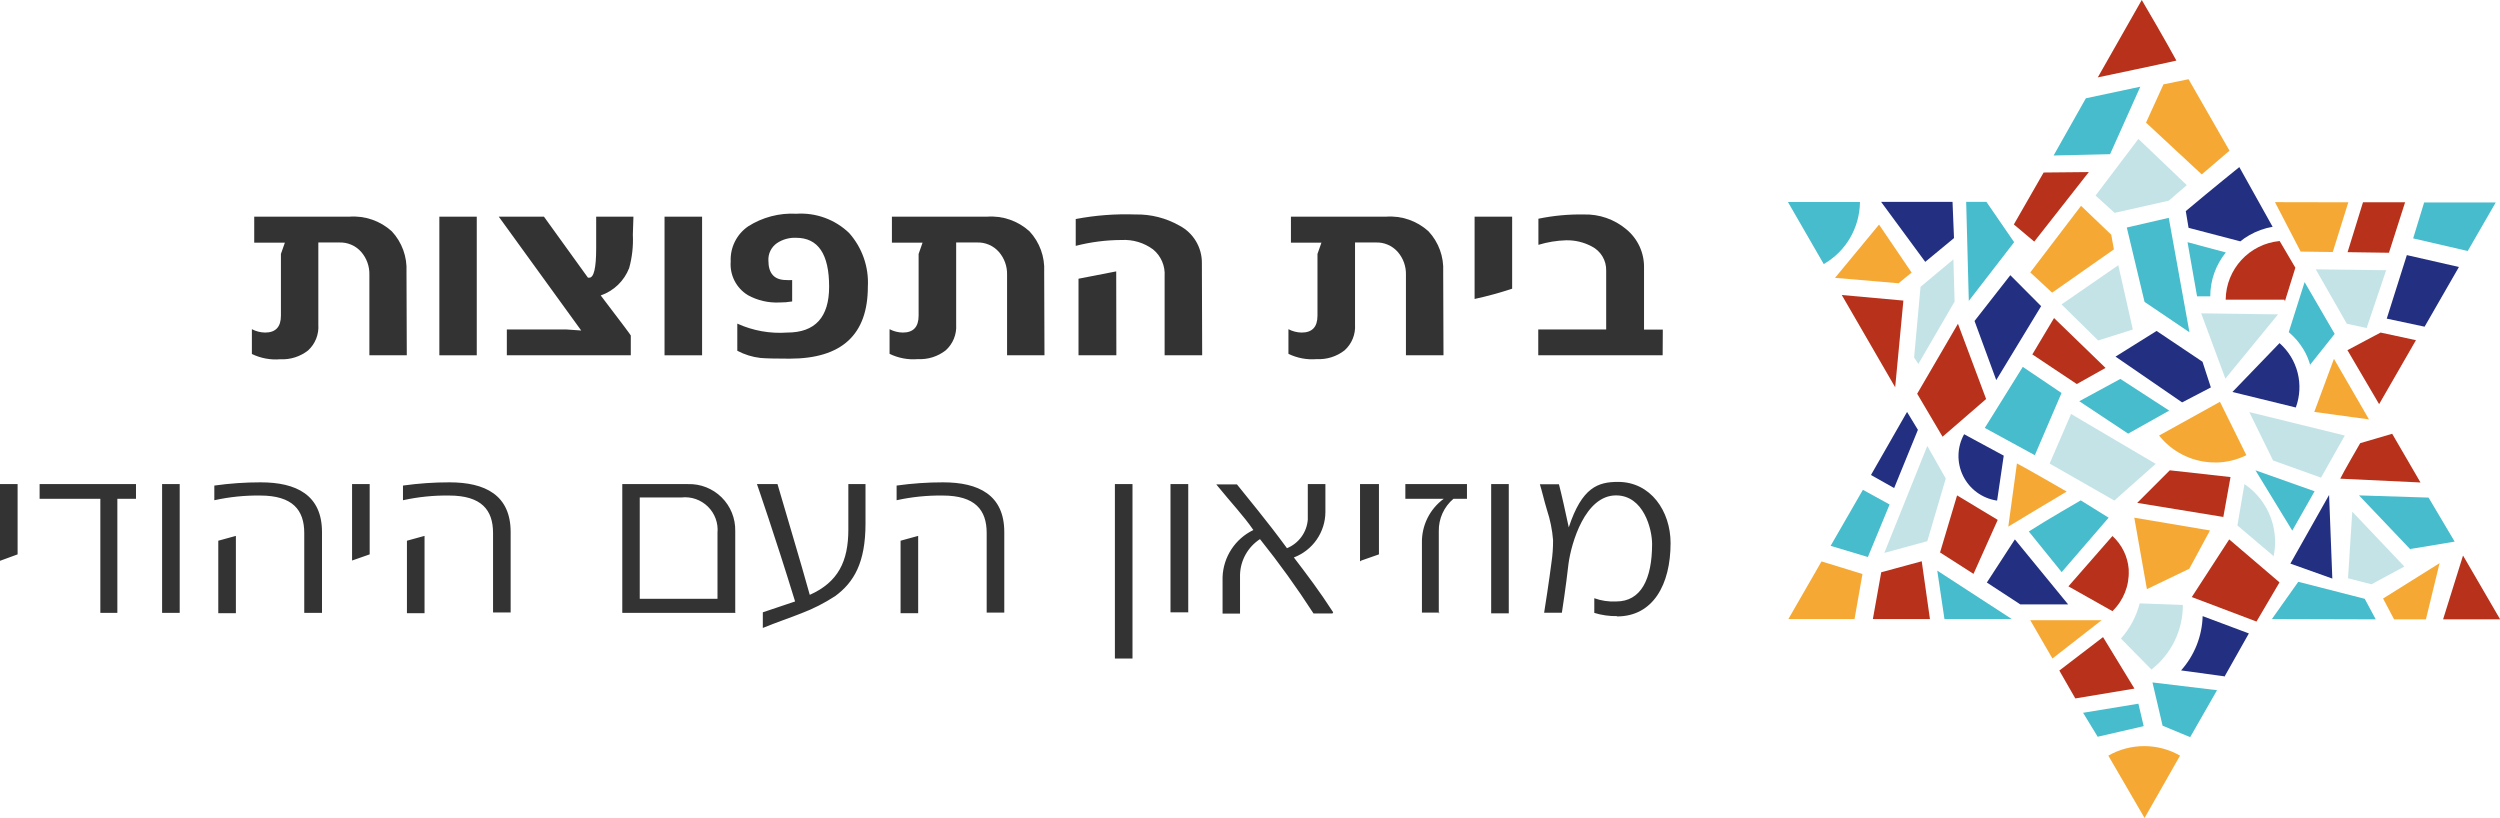
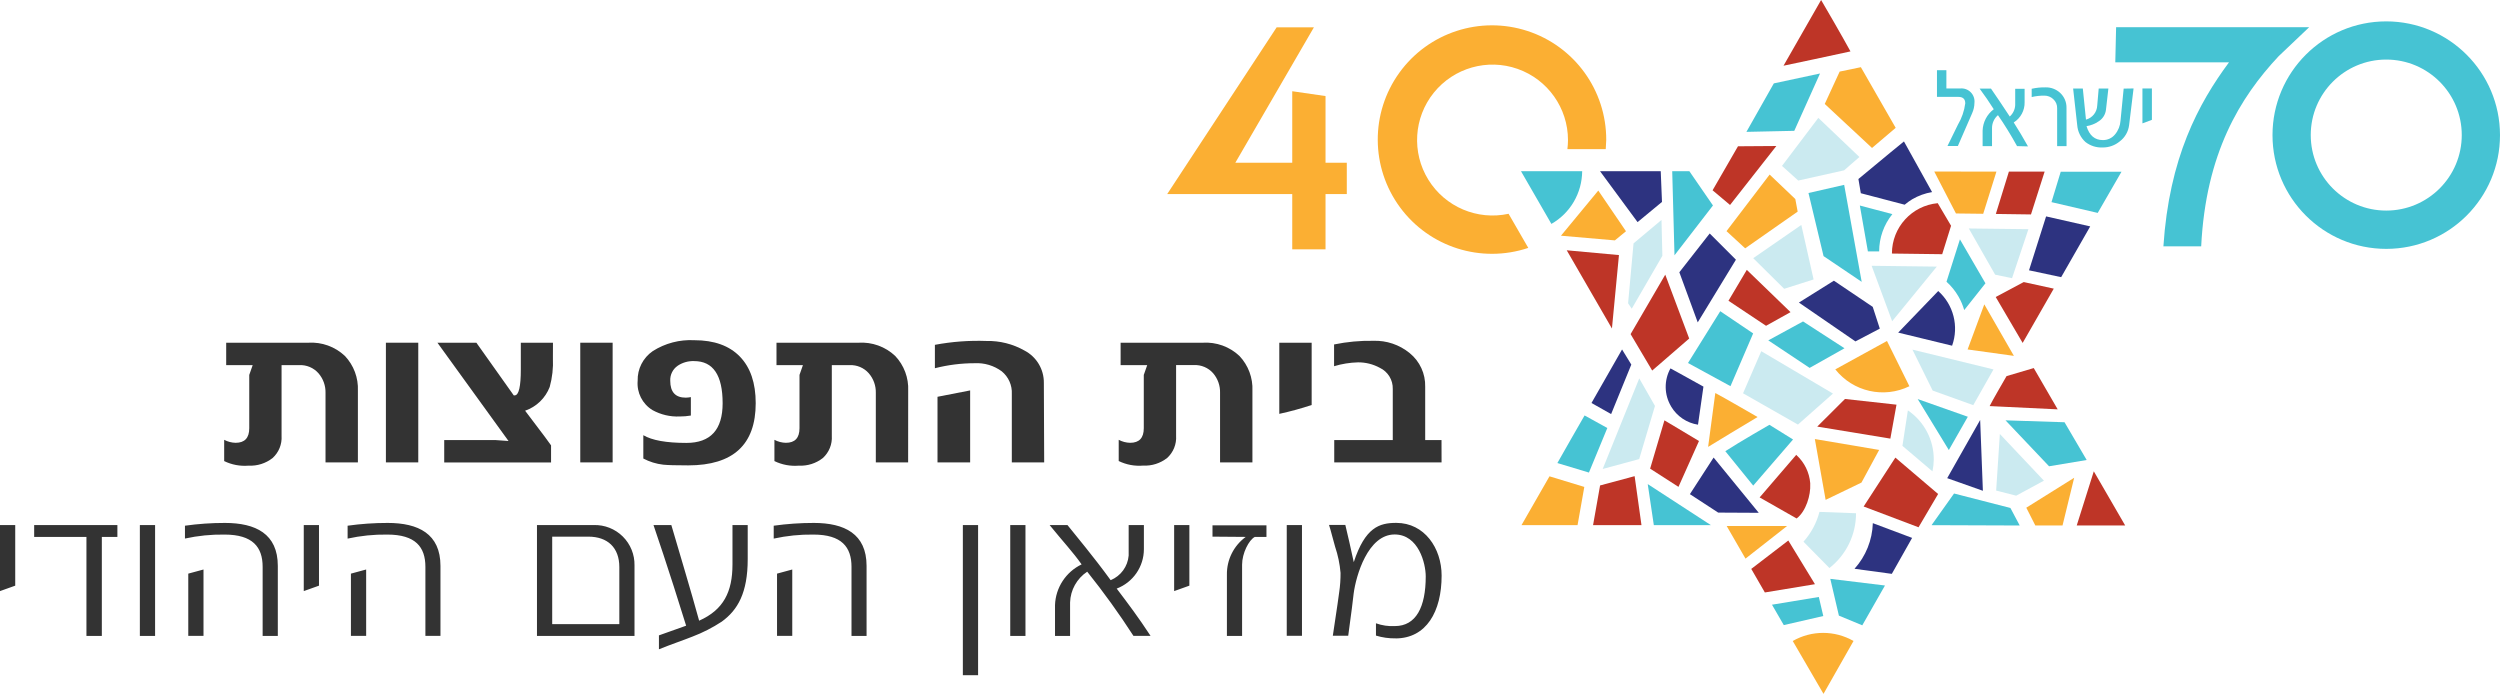
- <svg xmlns="http://www.w3.org/2000/svg" viewBox="0 0 170.42 55.76">
+ <svg xmlns="http://www.w3.org/2000/svg" viewBox="0 0 459.57 127.56">
  <g id="Layer_2" data-name="Layer 2">
-     <g id="Open">
-       <path d="M146.19,55.76l-2.47-4.25a4.93,4.93,0,0,1,4.89,0l-2.42,4.25" style="fill:#f5a934" />
-       <path d="M124.32,18l-2.44-4.23h4.91a5,5,0,0,1-.68,2.46A4.87,4.87,0,0,1,124.32,18" style="fill:#46bccc" />
-       <polyline points="131.56 42.2 127.67 42.2 128.24 39.01 131 38.26 131.56 42.2" style="fill:#b8311a" />
-       <polyline points="129.19 26.4 125.55 20.11 129.75 20.49 129.19 26.4" style="fill:#b8311a" />
-       <polyline points="121.91 42.2 124.17 38.27 126.96 39.13 126.42 42.2 121.91 42.2" style="fill:#f5a934" />
-       <path d="M143,5.28,146,0c1.56,2.65,2.36,4.13,2.36,4.13-.57.14-5.38,1.15-5.38,1.15" style="fill:#b8311a" />
-       <polyline points="129.12 33.27 127.54 32.38 130 28.08 130.74 29.3 129.12 33.27" style="fill:#232f80" />
-       <polyline points="165.28 22.27 162.7 21.72 164.07 17.39 167.62 18.2 165.28 22.27" style="fill:#232f80" />
-       <polyline points="141.47 47.61 140.38 45.71 143.36 43.43 145.5 46.94 141.47 47.61" style="fill:#b8311a" />
-       <path d="M139.91,44.89l-1.51-2.61h4.86l-3.35,2.61" style="fill:#f5a934" />
-       <polyline points="162.18 27.55 160.02 23.87 162.28 22.67 164.69 23.19 162.18 27.55" style="fill:#b8311a" />
-       <polyline points="149.3 50.25 147.42 49.47 146.73 46.52 151.13 47.05 149.3 50.25" style="fill:#46bccc" />
-       <polyline points="170.43 42.22 166.54 42.22 167.9 37.87 170.43 42.22" style="fill:#b8311a" />
-       <polyline points="139.99 10.6 142.19 6.7 145.9 5.91 143.84 10.51 139.99 10.6" style="fill:#46bccc" />
-       <path d="M164.32,37.46l-3.51-3.69,4.74.15,1.78,3-3,.5" style="fill:#46bccc" />
-       <polyline points="150.09 11.89 146.29 8.36 147.48 5.75 149.19 5.4 151.98 10.27 150.09 11.89" style="fill:#f5a934" />
-       <polyline points="162.85 17.23 160.03 17.19 161.08 13.79 163.95 13.79 162.85 17.23" style="fill:#b8311a" />
-       <polyline points="161.66 39.83 160.06 39.42 160.35 34.88 163.9 38.62 161.66 39.83" style="fill:#c4e3e7" />
-       <polyline points="138.71 31.03 135.3 29.17 137.89 25.01 140.53 26.79 138.71 31.03" style="fill:#46bccc" />
-       <path d="M140.54,39l-2.24-2.77c1.16-.75,3.54-2.12,3.54-2.12l1.9,1.18L140.54,39" style="fill:#46bccc" />
-       <path d="M136.9,35.91l.59-4.32c.48.24,3.39,1.92,3.39,1.92-.47.27-4,2.4-4,2.4" style="fill:#f5a934" />
-       <polyline points="132.42 29.77 130.69 26.84 133.47 22.07 135.39 27.2 132.42 29.77" style="fill:#b8311a" />
-       <polyline points="143.03 23.21 140.53 20.75 144.4 18.08 145.39 22.46 143.03 23.21" style="fill:#c4e3e7" />
-       <polyline points="149.25 22.65 146.19 20.58 144.98 15.51 147.84 14.85 149.25 22.65" style="fill:#46bccc" />
-       <polyline points="151.7 25.81 150.05 21.36 155.29 21.43 151.7 25.81" style="fill:#c4e3e7" />
-       <polyline points="158.99 39.44 156.13 38.42 158.77 33.74 158.99 39.44" style="fill:#232f80" />
-       <polyline points="161.49 28.59 157.76 28.08 159.1 24.46 161.49 28.59" style="fill:#f5a934" />
-       <polyline points="158.22 32.56 154.95 31.39 153.33 28.09 159.84 29.69 158.22 32.56" style="fill:#c4e3e7" />
-       <polyline points="136.08 25.91 134.6 21.88 137.04 18.76 139.14 20.87 136.08 25.91" style="fill:#232f80" />
-       <polyline points="134.21 20.51 134.03 13.76 135.41 13.76 137.3 16.51 134.21 20.51" style="fill:#46bccc" />
-       <polyline points="137.14 42.2 132.55 42.2 132.06 38.9 137.14 42.2" style="fill:#46bccc" />
-       <polyline points="138.67 16.47 137.28 15.3 139.31 11.76 142.39 11.73 138.67 16.47" style="fill:#b8311a" />
-       <polyline points="134.53 39.12 132.25 37.66 133.41 33.77 136.18 35.44 134.53 39.12" style="fill:#b8311a" />
-       <polyline points="128.45 37.69 131.38 30.4 132.64 32.62 131.38 36.89 128.45 37.69" style="fill:#c4e3e7" />
-       <path d="M143,50.23l-1-1.64,3.77-.62s.18.78.36,1.53l-3.17.73" style="fill:#46bccc" />
-       <path d="M146.66,45.64l-2.08-2.11a5.81,5.81,0,0,0,1.28-2.4l2.94.11a5.55,5.55,0,0,1-2.14,4.4" style="fill:#c4e3e7" />
-       <polyline points="165.37 42.22 163.2 42.22 162.45 40.8 166.3 38.39 165.37 42.22" style="fill:#f5a934" />
-       <path d="M165,32.89l-5.47-.26c.17-.37,1.36-2.42,1.36-2.42l2.18-.64L165,32.89" style="fill:#b8311a" />
-       <polyline points="161.95 42.22 154.87 42.2 156.67 39.66 161.2 40.82 161.95 42.22" style="fill:#46bccc" />
-       <polyline points="153.82 42.37 149.41 40.7 151.96 36.77 155.39 39.7 153.82 42.37" style="fill:#b8311a" />
-       <polyline points="146.35 40.16 145.49 35.29 150.65 36.16 149.24 38.77 146.35 40.16" style="fill:#f5a934" />
-       <path d="M144,41.66l-3-1.69L144,36.54a3.42,3.42,0,0,1,1.11,2.26v.08A3.64,3.64,0,0,1,144,41.66" style="fill:#b8311a" />
-       <polyline points="127.33 37.97 124.79 37.21 126.99 33.39 128.81 34.39 127.33 37.97" style="fill:#46bccc" />
-       <path d="M151.68,46.11l-3-.41A5.79,5.79,0,0,0,150.15,42l3.15,1.18-1.63,2.89" style="fill:#232f80" />
-       <polyline points="140.98 41.2 137.72 41.2 135.44 39.71 137.35 36.77 140.98 41.2" style="fill:#232f80" />
-       <path d="M136.1,34.12a3.07,3.07,0,0,1-2.21-4.52l.7.38,2,1.08-.45,3.06" style="fill:#232f80" />
-       <polyline points="161.33 22.36 159.98 22.07 157.86 18.36 162.66 18.42 161.33 22.36" style="fill:#c4e3e7" />
-       <polyline points="148.75 27.43 144.21 24.31 147.01 22.56 150.14 24.66 150.71 26.41 148.75 27.43" style="fill:#232f80" />
-       <polyline points="145.07 29.56 141.74 27.35 144.54 25.83 147.87 27.99 145.07 29.56" style="fill:#46bccc" />
-       <path d="M151,31.52h-.26a4.87,4.87,0,0,1-3.56-1.83l4.15-2.3,1.8,3.64a4.83,4.83,0,0,1-2.13.5" style="fill:#f5a934" />
-       <polyline points="144.15 14.51 142.85 13.33 145.77 9.47 149.07 12.62 147.84 13.68 144.15 14.51" style="fill:#c4e3e7" />
-       <path d="M156.51,27.78l-4.33-1.06,3.21-3.33a4,4,0,0,1,1.11,4.39" style="fill:#232f80" />
-       <path d="M157.49,24.91a4.33,4.33,0,0,0-.47-1.1,4.82,4.82,0,0,0-1-1.17l1.08-3.41,2.05,3.53-1.71,2.15" style="fill:#46bccc" />
-       <path d="M150.67,20.2h-.9l-.65-3.69,2.61.7a4.73,4.73,0,0,0-1.06,3" style="fill:#46bccc" />
-       <polyline points="168.22 17.11 164.5 16.25 165.25 13.8 170.13 13.8 168.22 17.11" style="fill:#46bccc" />
-       <polyline points="141.57 26.18 138.54 24.16 140.02 21.68 143.53 25.08 141.57 26.18" style="fill:#b8311a" />
-       <polyline points="139.89 19.95 138.4 18.57 141.86 14.03 143.92 16 144.1 17 139.89 19.95" style="fill:#f5a934" />
-       <polyline points="156.26 36.17 153.75 32.06 157.78 33.49 156.26 36.17" style="fill:#46bccc" />
-       <path d="M154.94,37.87l-2.42-2.05L153,33a4.76,4.76,0,0,1,2.09,4,4.7,4.7,0,0,1-.11.94" style="fill:#c4e3e7" />
-       <polyline points="144.13 34.12 139.72 31.6 141.18 28.22 146.95 31.62 144.13 34.12" style="fill:#c4e3e7" />
-       <polyline points="131.24 17.85 128.23 13.76 133.1 13.76 133.2 16.23 131.24 17.85" style="fill:#232f80" />
-       <polyline points="129.42 19.31 125.09 18.94 128.09 15.31 130.31 18.58 129.42 19.31" style="fill:#f5a934" />
-       <polyline points="130.77 24.81 130.48 24.37 130.92 19.55 133.16 17.68 133.24 20.56 130.77 24.81" style="fill:#c4e3e7" />
-       <polyline points="151.56 35.24 145.69 34.28 147.91 32.06 152.05 32.52 151.56 35.24" style="fill:#b8311a" />
-       <polyline points="159.02 17.18 156.83 17.15 155.08 13.78 160.08 13.79 159.02 17.18" style="fill:#f5a934" />
-       <path d="M155.72,20.43l-4,0h0a4.06,4.06,0,0,1,3.68-4l1.07,1.82-.71,2.28" style="fill:#b8311a" />
-       <path d="M152.71,16.45l-3.52-.92L149,14.39c1.87-1.57,3.65-3,3.65-3l2.27,4.07a4.81,4.81,0,0,0-1.6.58,4.17,4.17,0,0,0-.61.42" style="fill:#232f80" />
-       <path d="M77.25,44.89H76V33h1.2V44.89M52,42.83V41.74L54.2,41C52.84,36.57,51.6,33,51.6,33H53c.52,1.8,1.57,5.27,2.2,7.55,1.93-.86,2.63-2.28,2.63-4.45V33H59v2.69c0,2.67-.79,4-2.06,4.94a12,12,0,0,1-2.32,1.18c-.8.32-1.68.61-2.63,1M110.23,42a5,5,0,0,1-1.55-.22v-1a3.81,3.81,0,0,0,1.5.22c1.67,0,2.44-1.5,2.44-3.92,0-1-.57-3.31-2.46-3.31-2.11,0-3.05,3.25-3.24,4.67,0,.09-.23,1.92-.45,3.33h-1.21c.32-2,.5-3.42.5-3.42a10,10,0,0,0,.11-1.53,8.81,8.81,0,0,0-.42-2.07c-.19-.62-.33-1.26-.48-1.74h1.3c.19.73.44,1.86.67,2.94.9-2.74,2-3.1,3.36-3.1,2.23,0,3.58,2,3.58,4.17,0,2.84-1.2,5-3.65,5m-7.38-.21h-1.2V33h1.2v8.76m-4.72,0h-1.2V37a3.63,3.63,0,0,1,1.49-3l-2.62,0V33H100V34h-.92a2.82,2.82,0,0,0-1,2.2v5.62m-7.25,0H89.54a61,61,0,0,0-3.65-5.07,3,3,0,0,0-1.36,2.43v2.65H83.34V39.34a3.71,3.71,0,0,1,2.1-3.21c-.69-1-1.45-1.78-2.53-3.11h1.41c.7.89,2,2.42,3.41,4.35a2.3,2.3,0,0,0,1.42-1.95V33h1.2v1.9A3.33,3.33,0,0,1,88.2,38c.93,1.22,1.73,2.27,2.68,3.74m-9.89,0h-1.2V33H81v8.76m-12.54,0h-1.2V36.33c0-1.56-.78-2.55-3-2.55a13.76,13.76,0,0,0-3.14.32v-1a22.67,22.67,0,0,1,3.17-.22c2.42,0,4.17.86,4.17,3.39v5.53m-5.87,0h-1.2V36.86l1.2-.33v5.25m-12.44,0H42.42V33H46.9a3.13,3.13,0,0,1,3.22,3.19v5.56m-6.51-7.84v6.91h5.3v-4.5a2.22,2.22,0,0,0-2.45-2.41H43.62m-8.81,7.84h-1.2V36.33c0-1.56-.78-2.55-3-2.55a13.7,13.7,0,0,0-3.14.32v-1a22.54,22.54,0,0,1,3.17-.22c2.42,0,4.17.86,4.17,3.39v5.53m-5.87,0h-1.2V36.86l1.2-.33v5.25m-7,0h-1.2V36.33c0-1.56-.79-2.55-3-2.55a13.67,13.67,0,0,0-3.13.32v-1a22.39,22.39,0,0,1,3.16-.22c2.43,0,4.18.86,4.18,3.39v5.53m-5.87,0h-1.2V36.86l1.2-.33v5.25m-3.83,0h-1.2V33h1.2v8.76M8,41.78H6.84V34H2.7V33H9.27V34H8v7.82m84.71-3.55V33H94v4.79l-1.2.42M24,38.23V33h1.2v4.79l-1.2.42m-24,0V33H1.2v4.79L0,38.23" style="fill:#333" />
-       <path d="M27.73,24.22H25.18V18.73a2.28,2.28,0,0,0-.56-1.56,1.9,1.9,0,0,0-1.51-.64H21.7v5.6A2.17,2.17,0,0,1,21,23.89a2.84,2.84,0,0,1-1.9.6,3.69,3.69,0,0,1-1.93-.36V22.44a2,2,0,0,0,.9.23q1.08,0,1.08-1.15V17.31l.27-.77H17.33V14.77h6.48a3.88,3.88,0,0,1,2.9,1,3.76,3.76,0,0,1,1,2.75Z" style="fill:#333" />
-       <path d="M32.5,24.22H29.95V14.77H32.5Z" style="fill:#333" />
-       <path d="M43.14,16a7.22,7.22,0,0,1-.25,2.27,3.2,3.2,0,0,1-1.94,1.87Q43,22.83,43,22.87l0,1.35H34.55V22.46h4.07l1,.07L34,14.77h3.08l3,4.16.09,0q.47,0,.47-2V14.77h2.54Z" style="fill:#333" />
-       <path d="M47.86,24.22H45.3V14.77h2.56Z" style="fill:#333" />
-       <path d="M59.16,19.54q0,4.91-5.33,4.91-1.46,0-2-.05a4.42,4.42,0,0,1-1.57-.49V22.06a7,7,0,0,0,3.4.61q2.86,0,2.86-3.13,0-3.33-2.25-3.33a2.18,2.18,0,0,0-1.3.36,1.36,1.36,0,0,0-.59,1.19q0,1.33,1.22,1.33a2.38,2.38,0,0,0,.4,0v1.46a5.17,5.17,0,0,1-.88.07,4.07,4.07,0,0,1-2.14-.5,2.46,2.46,0,0,1-1.17-2.29A2.75,2.75,0,0,1,51,15.43a5.56,5.56,0,0,1,3.29-.86,4.74,4.74,0,0,1,3.59,1.31A5.08,5.08,0,0,1,59.16,19.54Z" style="fill:#333" />
-       <path d="M71.2,24.22H68.65V18.73a2.28,2.28,0,0,0-.56-1.56,1.9,1.9,0,0,0-1.51-.64h-1.4v5.6a2.17,2.17,0,0,1-.71,1.75,2.84,2.84,0,0,1-1.9.6,3.69,3.69,0,0,1-1.93-.36V22.44a2,2,0,0,0,.9.23q1.08,0,1.08-1.15V17.31l.27-.77H60.8V14.77h6.48a3.88,3.88,0,0,1,2.9,1,3.76,3.76,0,0,1,1,2.75Z" style="fill:#333" />
-       <path d="M81.95,24.22H79.39v-5.4A2.17,2.17,0,0,0,78.6,17a3.31,3.31,0,0,0-2.14-.64,12.7,12.7,0,0,0-3.13.4V14.93a18.37,18.37,0,0,1,4.07-.31,5.83,5.83,0,0,1,3,.76,2.85,2.85,0,0,1,1.53,2.56Zm-5.85,0H73.52V19l2.57-.5Z" style="fill:#333" />
-       <path d="M98.4,24.22H95.84V18.73a2.28,2.28,0,0,0-.56-1.56,1.9,1.9,0,0,0-1.51-.64h-1.4v5.6a2.17,2.17,0,0,1-.71,1.75,2.84,2.84,0,0,1-1.9.6,3.69,3.69,0,0,1-1.93-.36V22.44a2,2,0,0,0,.9.23q1.08,0,1.08-1.15V17.31l.27-.77H88V14.77h6.48a3.88,3.88,0,0,1,2.9,1,3.76,3.76,0,0,1,1,2.75Z" style="fill:#333" />
-       <path d="M103.08,19.68a25,25,0,0,1-2.56.7V14.77h2.56Z" style="fill:#333" />
-       <path d="M113.34,24.22h-8.48l0-1.76h4.63v-4a1.8,1.8,0,0,0-1-1.67,3.54,3.54,0,0,0-1.73-.41,7.2,7.2,0,0,0-1.89.31V14.91a14.12,14.12,0,0,1,3.1-.29,4.31,4.31,0,0,1,2.88,1,3.31,3.31,0,0,1,1.22,2.66v4.19h1.28Z" style="fill:#333" />
+     <g id="Layer_1-2" data-name="Layer 1">
+       <path d="M438.66,38.71a13.88,13.88,0,1,1,13.88-13.88,13.88,13.88,0,0,1-13.88,13.88m0-34.78a20.91,20.91,0,1,0,20.91,20.9,20.93,20.93,0,0,0-20.91-20.9" style="fill:#46c3d3" />
+       <path d="M277.32,39.3a13.87,13.87,0,1,1,10.92-13.55,14.08,14.08,0,0,1-.11,1.67h7.05c0-.55.09-1.11.09-1.68a21,21,0,1,0-14.33,19.83Z" style="fill:#fbaf33" />
+       <path d="M329.56,117.84l5.65,9.71,5.52-9.72a11.23,11.23,0,0,0-11.17,0" style="fill:#fbaf33" />
+       <path d="M290.84,31.47H279.6l5.59,9.69a11.19,11.19,0,0,0,4.11-4.06,11.32,11.32,0,0,0,1.55-5.63" style="fill:#46c3d3" />
+       <polygon points="300.49 87.53 294.14 89.24 292.85 96.53 301.75 96.54 300.49 87.53" style="fill:#be3527" />
+       <polygon points="288.01 46.01 297.61 46.89 296.32 60.39 288.01 46.01" style="fill:#be3527" />
+       <polygon points="284.84 87.56 279.69 96.54 290 96.53 291.24 89.51 284.84 87.56" style="fill:#fbaf33" />
+       <path d="M334.77,0l-6.91,12.08s11-2.32,12.31-2.63c0,0-1.84-3.38-5.4-9.45" style="fill:#be3527" />
+       <polygon points="299.88 67.02 298.18 64.24 292.56 74.08 296.17 76.12 299.88 67.02" style="fill:#2d3380" />
+       <polygon points="372.99 49.69 376.13 39.78 384.24 41.62 378.9 50.95 372.99 49.69" style="fill:#2d3380" />
+       <polygon points="324.43 108.91 333.64 107.39 328.74 99.36 321.93 104.58 324.43 108.91" style="fill:#be3527" />
+       <path d="M320.87,102.69l7.65-6s-1.91,0-11.11,0Z" style="fill:#fbaf33" />
+       <polygon points="366.87 54.6 371.82 63.04 377.54 53.06 372.02 51.85 366.87 54.6" style="fill:#be3527" />
+       <polygon points="336.46 106.41 338.04 113.17 342.34 114.95 346.51 107.63 336.46 106.41" style="fill:#46c3d3" />
+       <polygon points="384.9 86.64 390.67 96.6 381.76 96.6 384.9 86.64" style="fill:#be3527" />
+       <polygon points="334.57 13.51 326.08 15.33 321.04 24.24 329.84 24.05 334.57 13.51" style="fill:#46c3d3" />
+       <path d="M376.7,85.71l6.89-1.15-4.07-6.94-10.85-.35s3.27,3.45,8,8.44" style="fill:#46c3d3" />
+       <polygon points="344.13 27.2 348.48 23.5 342.08 12.35 338.18 13.16 335.44 19.11 344.13 27.2" style="fill:#fbaf33" />
+       <polygon points="366.89 39.33 373.35 39.42 375.86 31.55 369.29 31.55 366.89 39.33" style="fill:#be3527" />
+       <polygon points="366.95 90.18 367.63 79.78 375.73 88.36 370.63 91.12 366.95 90.18" style="fill:#cbeaf0" />
+       <polygon points="322.28 61.29 316.23 57.21 310.3 66.73 318.11 70.99 322.28 61.29" style="fill:#46c3d3" />
+       <path d="M322.29,89.27l7.32-8.48-4.34-2.7s-5.45,3.13-8.11,4.85Z" style="fill:#46c3d3" />
+       <path d="M314,82.15s8-4.87,9.09-5.49c0,0-6.67-3.86-7.77-4.41Z" style="fill:#fbaf33" />
+       <polygon points="306.12 50.49 310.52 62.23 303.72 68.12 299.75 61.42 306.12 50.49" style="fill:#be3527" />
+       <polygon points="322.29 47.46 327.98 53.09 333.39 51.37 331.13 41.35 322.29 47.46" style="fill:#cbeaf0" />
+       <polygon points="342.23 51.81 339.01 33.98 332.45 35.48 335.22 47.08 342.23 51.81" style="fill:#46c3d3" />
+       <polygon points="356.04 49.01 344.06 48.86 347.83 59.05 356.04 49.01" style="fill:#cbeaf0" />
+       <polygon points="364.51 90.22 357.95 87.9 364.01 77.2 364.51 90.22" style="fill:#2d3380" />
+       <polygon points="364.77 55.95 370.21 65.42 361.7 64.24 364.77 55.95" style="fill:#fbaf33" />
+       <polygon points="366.46 67.91 351.56 64.27 355.28 71.8 362.74 74.48 366.46 67.91" style="fill:#cbeaf0" />
+       <polygon points="312.09 59.26 319.11 47.74 314.29 42.92 308.71 50.05 312.09 59.26" style="fill:#2d3380" />
+       <polygon points="307.4 31.47 310.55 31.47 314.89 37.77 307.82 46.93 307.4 31.47" style="fill:#46c3d3" />
+       <polygon points="314.52 96.54 304.02 96.54 302.9 88.99 314.52 96.54" style="fill:#46c3d3" />
+       <polygon points="314.82 34.98 318.03 37.68 326.54 26.84 319.49 26.89 314.82 34.98" style="fill:#be3527" />
+       <polygon points="305.97 77.27 303.34 86.15 308.55 89.5 312.32 81.07 305.97 77.27" style="fill:#be3527" />
+       <path d="M301.33,84.39s2.9-9.71,2.9-9.77l-2.89-5.06-6.72,16.65Z" style="fill:#cbeaf0" />
+       <path d="M327.91,114.91l7.26-1.67c-.41-1.72-.82-3.5-.82-3.5l-8.61,1.42Z" style="fill:#46c3d3" />
+       <path d="M341.19,94.35l-6.72-.25a13.26,13.26,0,0,1-2.94,5.48l4.77,4.84a12.75,12.75,0,0,0,4.89-10.07" style="fill:#cbeaf0" />
+       <path d="M374.15,96.6h5l2.14-8.77-8.8,5.5Z" style="fill:#fbaf33" />
+       <path d="M378.26,75.25l-4.4-7.59-5,1.48s-2.72,4.68-3.11,5.51Z" style="fill:#be3527" />
+       <polygon points="371.28 96.6 369.57 93.38 359.21 90.72 355.07 96.54 371.28 96.6" style="fill:#46c3d3" />
+       <polygon points="356.28 90.81 348.42 84.12 342.59 93.11 352.68 96.93 356.28 90.81" style="fill:#be3527" />
+       <path d="M335.6,91.89l6.59-3.18,3.25-6s-11.82-2-11.82-2Z" style="fill:#fbaf33" />
+       <path d="M330.21,83.6l-6.74,7.84,6.8,3.87C332,94,332.88,91,332.77,89c0-.07,0-.13,0-.19a7.86,7.86,0,0,0-2.55-5.17" style="fill:#be3527" />
+       <path d="M292.09,86.87l3.38-8.19-4.18-2.31s-5,8.7-5,8.75Z" style="fill:#46c3d3" />
+       <path d="M340.92,104.56l6.85.93c.15-.24,3.66-6.48,3.73-6.61l-7.22-2.71a13.16,13.16,0,0,1-3.36,8.38" style="fill:#2d3380" />
+       <polygon points="315.01 84.11 323.31 94.27 315.85 94.23 310.65 90.84 315.01 84.11" style="fill:#2d3380" />
+       <path d="M307.21,74.75a7,7,0,0,0,4.93,3.32l1-7-4.47-2.48-1.59-.87a7,7,0,0,0,.12,7" style="fill:#2d3380" />
+       <polygon points="366.76 50.49 369.87 51.14 372.88 42.13 361.92 42 366.76 50.49" style="fill:#cbeaf0" />
+       <polygon points="341.08 62.76 345.56 60.41 344.26 56.41 337.12 51.6 330.69 55.62 341.08 62.76" style="fill:#2d3380" />
+       <polygon points="325.06 62.57 332.66 67.63 339.07 64.02 331.45 59.09 325.06 62.57" style="fill:#46c3d3" />
+       <path d="M337.38,67.9A11.13,11.13,0,0,0,351,71l-4.12-8.32Z" style="fill:#fbaf33" />
+       <polygon points="339 31.31 330.57 33.19 327.58 30.5 334.26 21.67 341.81 28.86 339 31.31" style="fill:#cbeaf0" />
+       <path d="M348.94,61.14l7.36-7.64a9.27,9.27,0,0,1,2.55,10.05Z" style="fill:#2d3380" />
+       <path d="M360,54.47A11.16,11.16,0,0,1,361.08,57l3.9-4.92L360.29,44l-2.47,7.79A10.89,10.89,0,0,1,360,54.47" style="fill:#46c3d3" />
+       <path d="M347.89,39.37l-6-1.59,1.48,8.43h2.07a10.93,10.93,0,0,1,2.42-6.84" style="fill:#46c3d3" />
+       <polygon points="389.99 31.57 385.62 39.14 377.12 37.16 378.82 31.57 389.99 31.57" style="fill:#46c3d3" />
+       <polygon points="329.15 57.38 324.65 59.89 317.74 55.29 321.11 49.61 329.15 57.38" style="fill:#be3527" />
+       <polygon points="325.31 32.09 317.38 42.49 320.81 45.65 330.46 38.9 330.03 36.59 325.31 32.09" style="fill:#fbaf33" />
+       <polygon points="361.74 76.61 358.25 82.73 352.53 73.36 361.74 76.61" style="fill:#46c3d3" />
+       <path d="M355.24,86.65a11.28,11.28,0,0,0,.24-2.15,10.86,10.86,0,0,0-4.76-9.06l-1,6.52Z" style="fill:#cbeaf0" />
+       <polyline points="323.77 64.56 320.42 72.3 330.51 78.05 336.95 72.35" style="fill:#cbeaf0" />
+       <polygon points="305.52 37.12 305.29 31.47 294.13 31.47 301.03 40.83 305.52 37.12" style="fill:#2d3380" />
+       <polygon points="286.95 43.33 296.86 44.19 298.9 42.51 293.81 35.03 286.95 43.33" style="fill:#fbaf33" />
+       <polygon points="299.96 56.75 305.59 47.03 305.43 40.43 300.29 44.74 299.29 55.75 299.96 56.75" style="fill:#cbeaf0" />
+       <polygon points="347.5 80.63 348.63 74.39 339.16 73.34 334.06 78.42 347.5 80.63" style="fill:#be3527" />
+       <polygon points="355.57 31.53 359.56 39.24 364.57 39.3 367 31.55 355.57 31.53" style="fill:#fbaf33" />
+       <path d="M347.79,46.61l9.24.12,1.63-5.23-2.45-4.15a9.28,9.28,0,0,0-8.42,9.24Z" style="fill:#be3527" />
+       <path d="M341.63,32.92l.44,2.6,8.06,2.11a11.13,11.13,0,0,1,1.39-1,10.76,10.76,0,0,1,3.65-1.32L350,26s-4.05,3.29-8.34,6.88" style="fill:#2d3380" />
+       <path d="M359.91,26.84H358l1.91-3.9A10.38,10.38,0,0,0,361.27,19c0-.79-.42-1.19-1.27-1.19h-3.93V12.91h1.73v3.35h2.56a2.4,2.4,0,0,1,2.6,2.64,4.77,4.77,0,0,1-.42,1.9Z" style="fill:#46c3d3" />
+       <path d="M370.79,26.86c-1.15-2.08-2.33-4-3.51-5.69a3.11,3.11,0,0,0-1.09,2.38v3.31h-1.73V24a5.13,5.13,0,0,1,2.05-3.92c-.78-1.23-1.64-2.5-2.6-3.79H366c.94,1.35,2.09,3.07,3.45,5.13a3,3,0,0,0,1-2.1v-3h1.73l0,2.46a4.27,4.27,0,0,1-2,3.73c.89,1.39,1.76,2.87,2.62,4.4Z" style="fill:#46c3d3" />
+       <path d="M379.89,26.86h-1.73V19.91a2.15,2.15,0,0,0-.71-1.68,2.32,2.32,0,0,0-1.64-.65,9.72,9.72,0,0,0-2.33.26V16.32a10.47,10.47,0,0,1,2.53-.26,3.83,3.83,0,0,1,2.69,1,3.66,3.66,0,0,1,1.18,2.81Z" style="fill:#46c3d3" />
+       <path d="M392.21,16.26,391.39,23a4.39,4.39,0,0,1-1.73,3,4.84,4.84,0,0,1-3.13,1.11,4.76,4.76,0,0,1-3.16-1A4.68,4.68,0,0,1,381.85,23l-.75-6.72h1.78c.18,1.88.38,3.79.58,5.71a2.8,2.8,0,0,0,2.07-2.6l.27-3.11h1.78l-.45,3.94a2.9,2.9,0,0,1-1.33,2.08,5.39,5.39,0,0,1-2.24.89c.53,1.72,1.51,2.56,3,2.56a2.82,2.82,0,0,0,2.25-1.05,4.37,4.37,0,0,0,1-2.52l.58-5.89Z" style="fill:#46c3d3" />
+       <polygon points="395.58 22.03 393.84 22.68 393.84 16.26 395.58 16.26 395.58 22.03" style="fill:#46c3d3" />
+       <polygon points="243.67 35.68 243.67 45.83 237.55 45.83 237.55 35.68 214.56 35.68 234.68 5.03 241.53 5.03 227.09 29.91 237.55 29.91 237.55 16.77 243.67 17.66 243.67 29.91 247.58 29.91 247.58 35.68 243.67 35.68" style="fill:#fbaf33" />
+       <path d="M397.71,45.28h6.93c.85-17.08,7.11-27.33,14.23-34.94L424.49,5H389l-.15,6.46h20.9c-5.61,7.57-11,17.55-12.06,33.87" style="fill:#46c3d3" />
+       <path d="M179.77,124.12H177V96.52h2.8v27.61m-58.67-4.78v-2.55l5-1.78c-3.16-10.25-6-18.5-6-18.5h3.28c1.22,4.2,3.66,12.26,5.11,17.58,4.5-2,6.13-5.32,6.13-10.35V96.52h2.8v6.26c0,6.21-1.83,9.36-4.78,11.5a28,28,0,0,1-5.39,2.75c-1.86.74-3.92,1.42-6.13,2.32m135.4-2a11.66,11.66,0,0,1-3.61-.51v-2.26a8.86,8.86,0,0,0,3.48.51c3.89,0,5.67-3.49,5.67-9.13,0-2.39-1.32-7.71-5.72-7.71-4.91,0-7.1,7.56-7.53,10.86,0,.2-.54,4.48-1,7.76h-2.83c.74-4.76,1.17-8,1.17-8a23.21,23.21,0,0,0,.25-3.56,20.51,20.51,0,0,0-1-4.81c-.43-1.45-.76-2.93-1.12-4h3c.43,1.71,1,4.33,1.55,6.84,2.09-6.39,4.7-7.22,7.81-7.22,5.19,0,8.34,4.65,8.34,9.69,0,6.61-2.8,11.55-8.5,11.55m-17.17-.48h-2.8V96.52h2.8v20.38m-11,0h-2.8V105.65A8.44,8.44,0,0,1,229,98.7l-6.11-.05V96.57h9.92V98.7h-2.14c-1.09.56-2.34,3-2.34,5.11v13.08m-16.87,0h-3.1a141.87,141.87,0,0,0-8.5-11.8,7.05,7.05,0,0,0-3.15,5.65v6.16h-2.77v-5.67a8.63,8.63,0,0,1,4.89-7.48c-1.6-2.27-3.38-4.15-5.88-7.23h3.28c1.63,2.06,4.66,5.62,7.94,10.13a5.36,5.36,0,0,0,3.31-4.53v-5.6h2.8v4.43a7.76,7.76,0,0,1-5,7.25c2.16,2.85,4,5.29,6.23,8.7m-23,0h-2.8V96.52h2.8v20.38m-29.18,0h-2.8V104.2c0-3.64-1.81-5.93-7-5.93a32,32,0,0,0-7.3.74V96.64a52.75,52.75,0,0,1,7.38-.51c5.62,0,9.69,2,9.69,7.89v12.87m-13.66,0h-2.8V105.45l2.8-.76v12.21m-29,0H98.71V96.52h10.43a7.28,7.28,0,0,1,7.5,7.43v12.95M101.51,98.65v16.08h12.34V104.25c0-3.59-2.16-5.6-5.7-5.6h-6.64M81,116.89h-2.8V104.2c0-3.64-1.81-5.93-7-5.93a31.87,31.87,0,0,0-7.3.74V96.64a52.46,52.46,0,0,1,7.38-.51c5.62,0,9.69,2,9.69,7.89v12.87m-13.66,0h-2.8V105.45l2.8-.76v12.21m-16.23,0h-2.8V104.2c0-3.64-1.83-5.93-7-5.93A31.8,31.8,0,0,0,34,99V96.64a52.1,52.1,0,0,1,7.35-.51c5.65,0,9.72,2,9.72,7.89v12.87m-13.66,0h-2.8V105.45l2.8-.76v12.21m-8.9,0h-2.8V96.52h2.8v20.38m-9.82,0h-2.8V98.7H6.28V96.52H21.58V98.7H18.72v18.19m197.12-8.27V96.52h2.8v11.14l-2.8,1m-160,0V96.52h2.8v11.14l-2.8,1M0,108.63V96.52H2.8v11.14l-2.8,1" style="fill:#333" />
+       <path d="M65.79,85H59.84V72.23a5.31,5.31,0,0,0-1.3-3.62A4.43,4.43,0,0,0,55,67.12H51.76v13a5.06,5.06,0,0,1-1.65,4.08,6.61,6.61,0,0,1-4.42,1.4,8.59,8.59,0,0,1-4.48-.84V80.85a4.68,4.68,0,0,0,2.1.55q2.51,0,2.51-2.68v-9.8l.63-1.8H41.58V63H56.66a9,9,0,0,1,6.74,2.43,8.75,8.75,0,0,1,2.39,6.41Z" style="fill:#333" />
+       <path d="M76.89,85H70.94V63h5.95Z" style="fill:#333" />
+       <path d="M101.64,65.86a16.8,16.8,0,0,1-.59,5.28,7.45,7.45,0,0,1-4.52,4.36q4.77,6.28,4.77,6.37l0,3.14H81.66V80.9h9.47l2.35.17L80.41,63h7.16q2.3,3.27,6.87,9.68a.71.71,0,0,0,.21,0q1.09-.09,1.09-4.73V63h5.91Z" style="fill:#333" />
+       <path d="M112.62,85h-5.95V63h5.95Z" style="fill:#333" />
+       <path d="M138.92,74.11q0,11.43-12.4,11.44-3.39,0-4.61-.13a10.28,10.28,0,0,1-3.65-1.13V80q2.39,1.42,7.92,1.42,6.66,0,6.66-7.29,0-7.75-5.24-7.75a5.08,5.08,0,0,0-3,.84A3.17,3.17,0,0,0,123.21,70q0,3.1,2.85,3.1A5.53,5.53,0,0,0,127,73v3.39a12,12,0,0,1-2.05.17,9.47,9.47,0,0,1-5-1.17A5.73,5.73,0,0,1,117.22,70,6.4,6.4,0,0,1,120,64.54a12.93,12.93,0,0,1,7.64-2q5.44,0,8.36,3T138.92,74.11Z" style="fill:#333" />
+       <path d="M166.94,85H161V72.23a5.31,5.31,0,0,0-1.3-3.62,4.43,4.43,0,0,0-3.52-1.49h-3.27v13a5.06,5.06,0,0,1-1.65,4.08,6.61,6.61,0,0,1-4.42,1.4,8.59,8.59,0,0,1-4.48-.84V80.85a4.68,4.68,0,0,0,2.1.55q2.51,0,2.51-2.68v-9.8l.63-1.8h-4.86V63h15.08a9,9,0,0,1,6.74,2.43,8.75,8.75,0,0,1,2.39,6.41Z" style="fill:#333" />
+       <path d="M191.95,85H186V72.43a5.06,5.06,0,0,0-1.85-4.17,7.71,7.71,0,0,0-5-1.49,29.55,29.55,0,0,0-7.29.92V63.39a42.75,42.75,0,0,1,9.47-.71,13.58,13.58,0,0,1,7,1.76,6.62,6.62,0,0,1,3.56,5.95Zm-13.61,0h-6V72.94q2-.38,6-1.17Z" style="fill:#333" />
+       <path d="M230.23,85h-5.95V72.23A5.31,5.31,0,0,0,223,68.6a4.43,4.43,0,0,0-3.52-1.49H216.2v13a5.06,5.06,0,0,1-1.65,4.08,6.61,6.61,0,0,1-4.42,1.4,8.59,8.59,0,0,1-4.48-.84V80.85a4.68,4.68,0,0,0,2.1.55q2.51,0,2.51-2.68v-9.8l.63-1.8H206V63H221.1a9,9,0,0,1,6.74,2.43,8.75,8.75,0,0,1,2.39,6.41Z" style="fill:#333" />
+       <path d="M241.12,74.45a58.2,58.2,0,0,1-5.95,1.63V63h5.95Z" style="fill:#333" />
+       <path d="M265,85H245.27l0-4.1h10.76V71.51a4.18,4.18,0,0,0-2.39-3.9,8.23,8.23,0,0,0-4-1,16.75,16.75,0,0,0-4.4.71v-4a32.86,32.86,0,0,1,7.2-.67,10,10,0,0,1,6.7,2.26,7.71,7.71,0,0,1,2.85,6.2V80.9h3Z" style="fill:#333" />
    </g>
  </g>
</svg>
